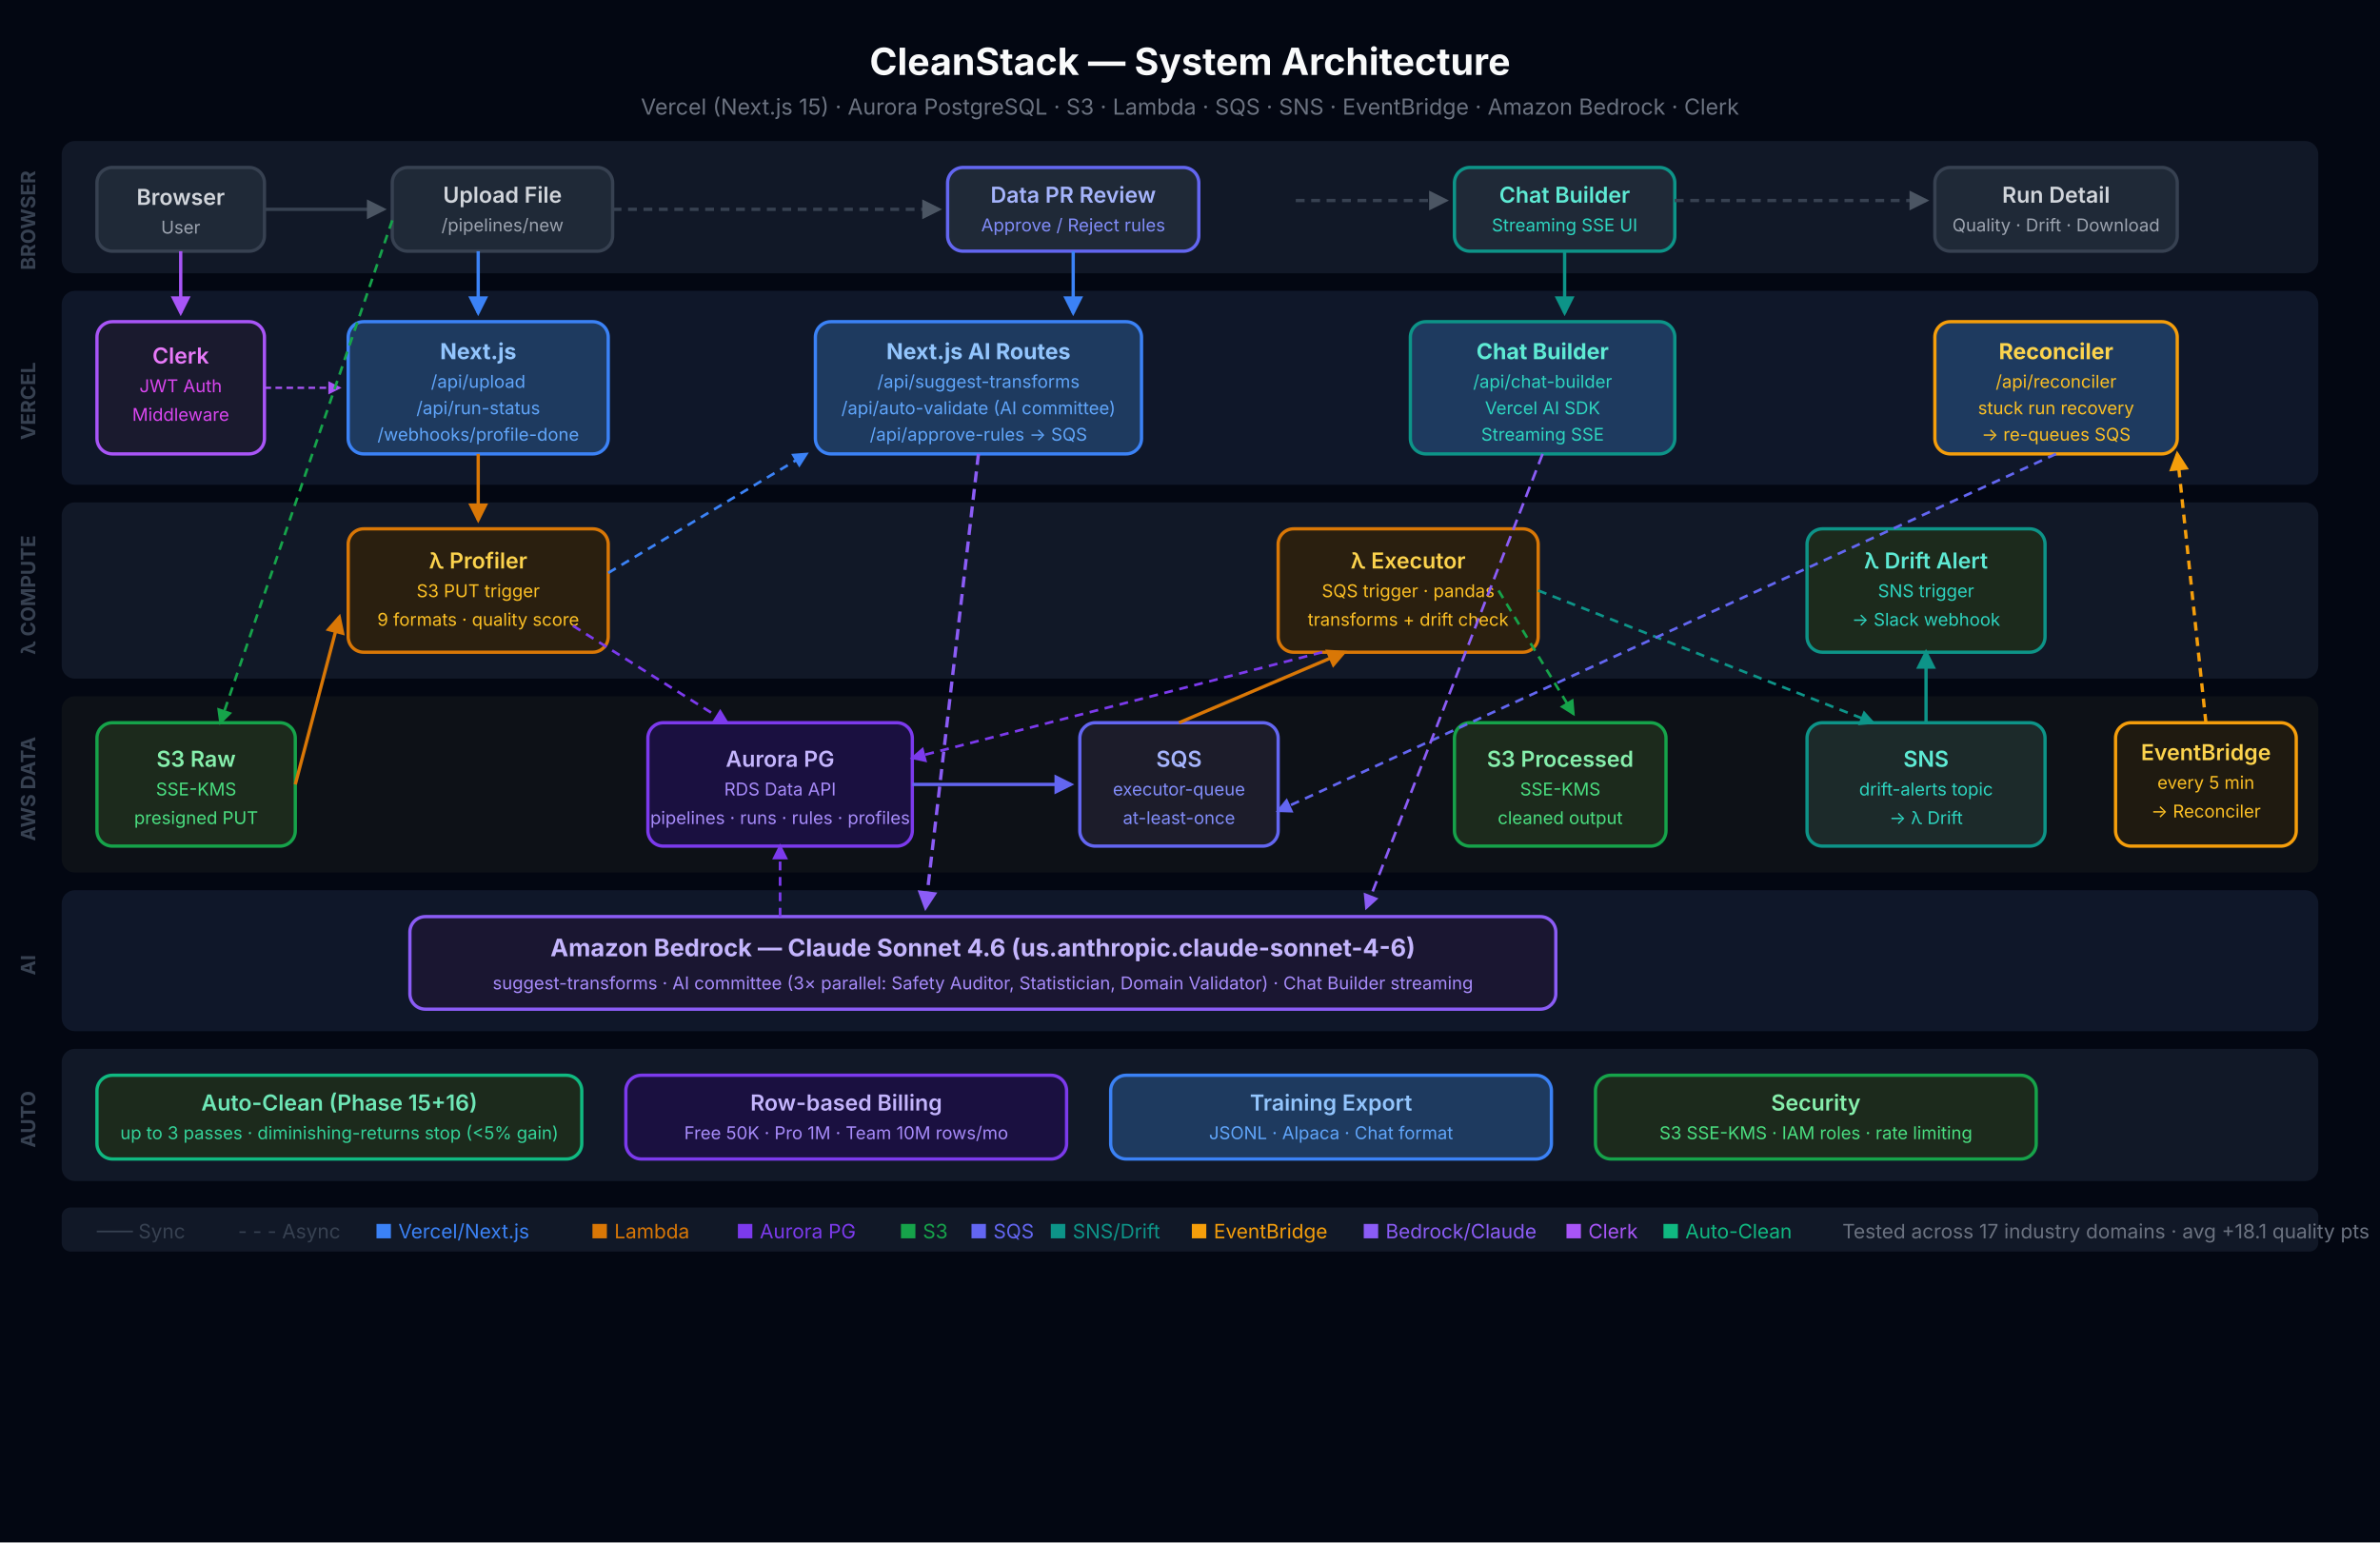
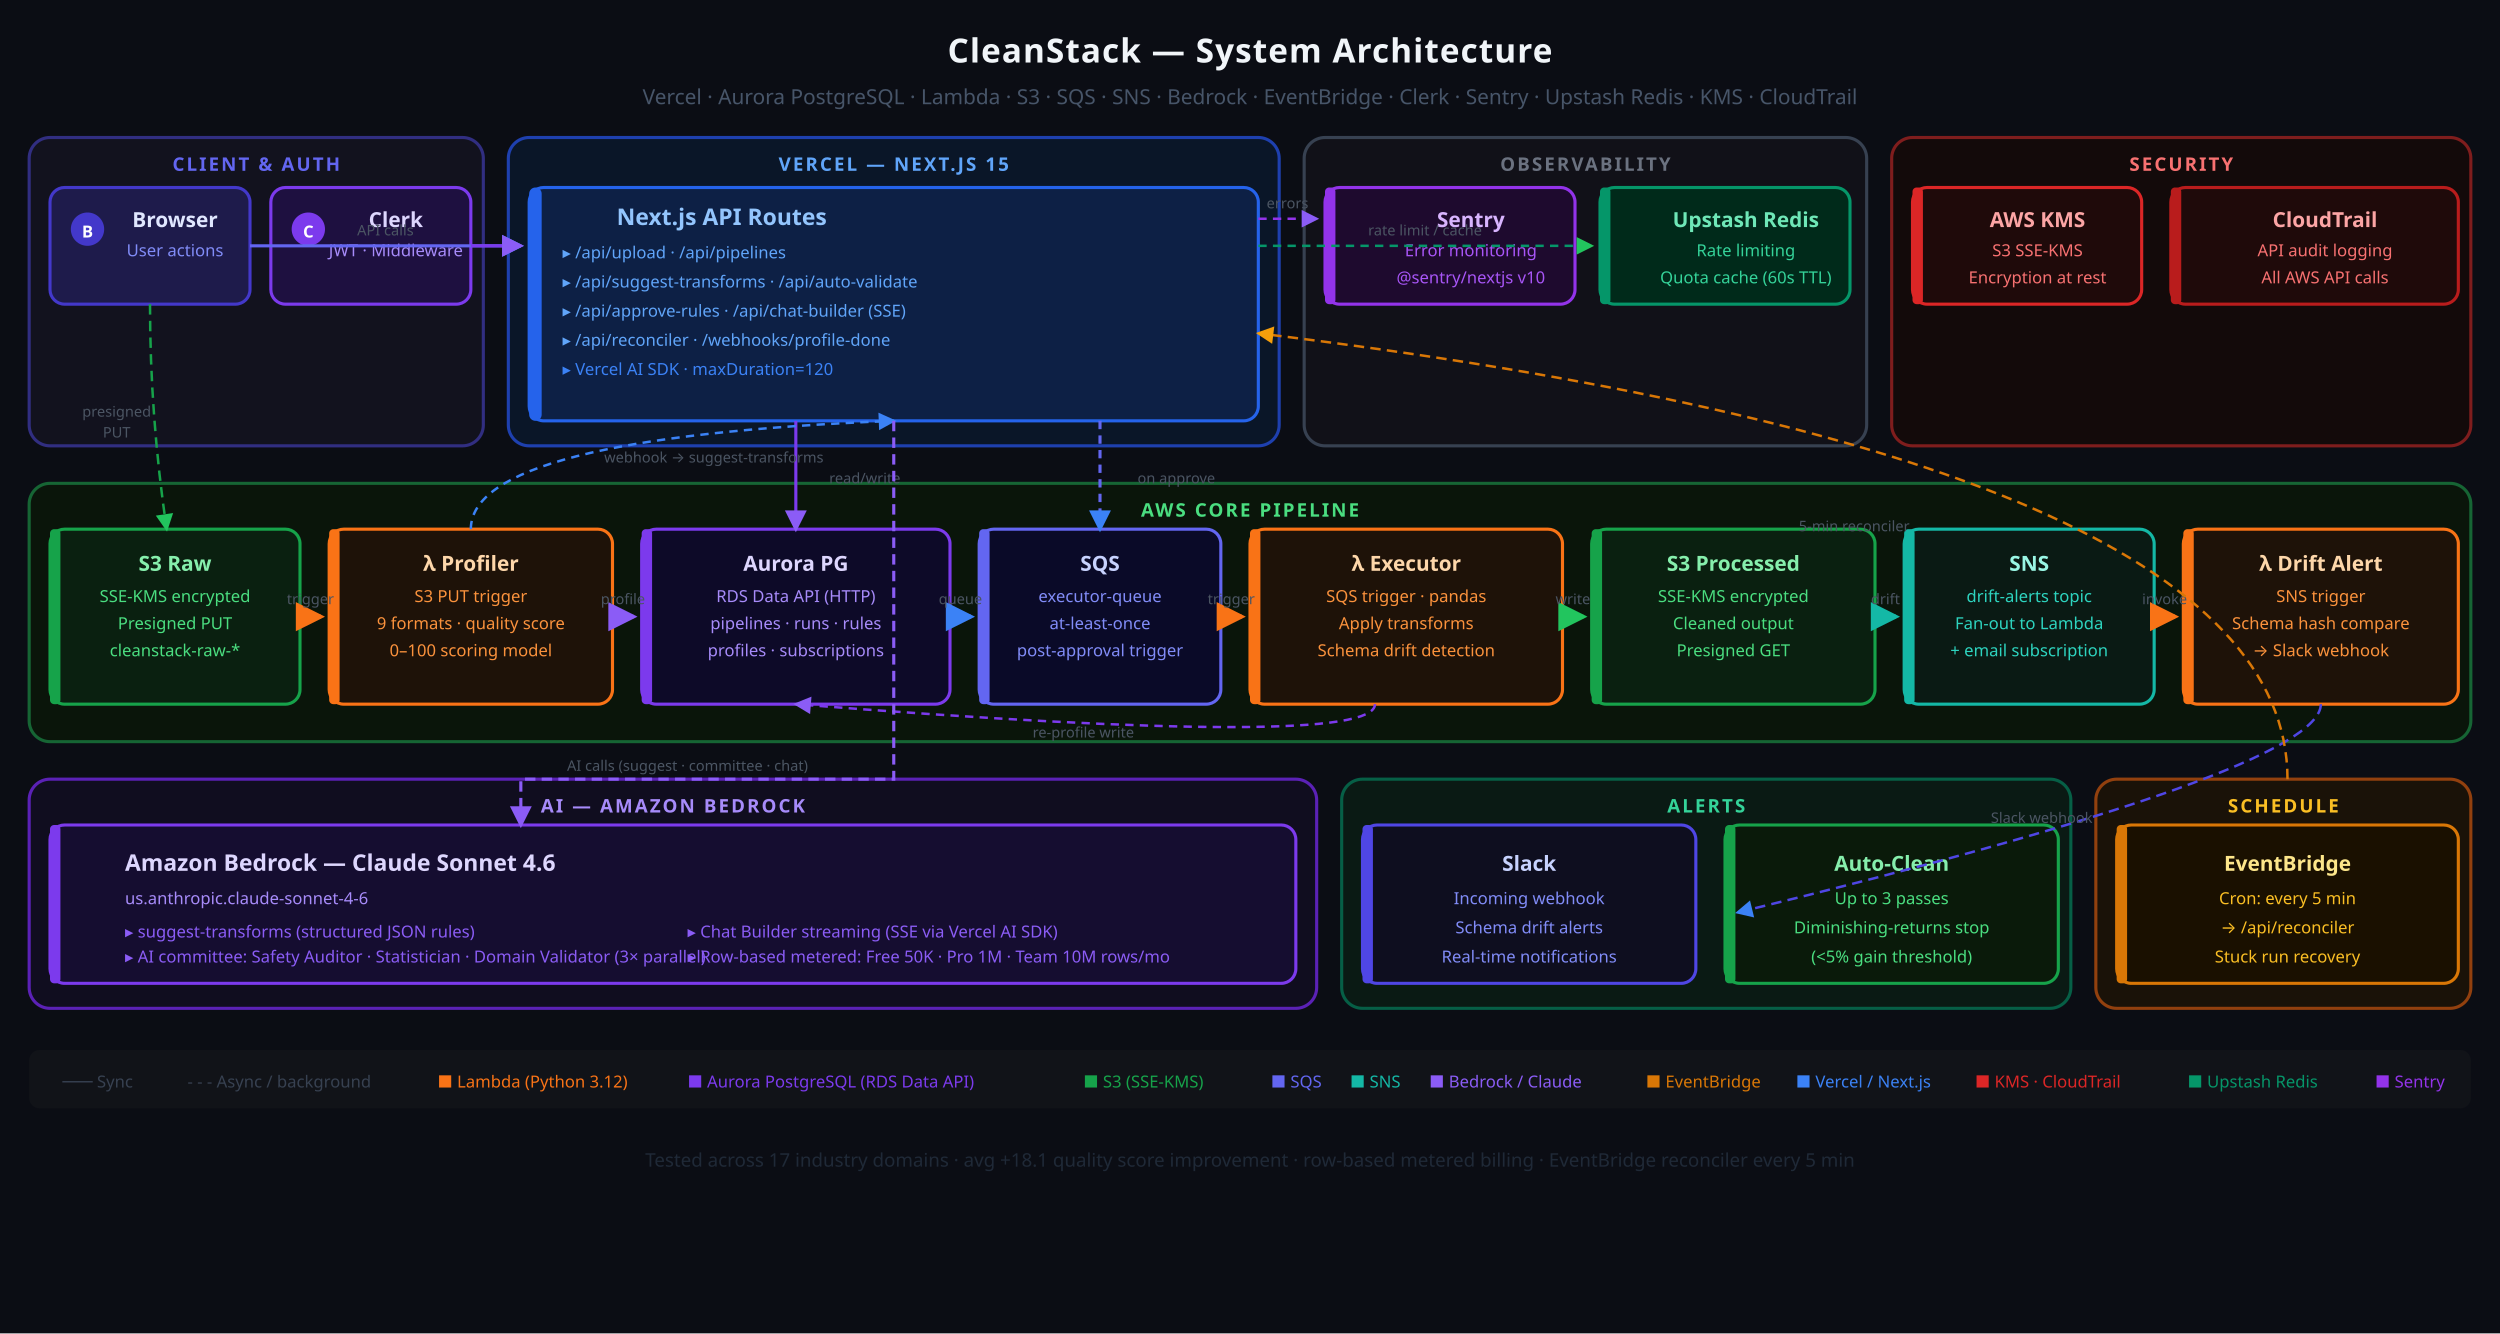
- <svg xmlns="http://www.w3.org/2000/svg" viewBox="0 0 1080 700" width="1080" height="700" font-family="system-ui, -apple-system, sans-serif">
-   <rect width="1080" height="700" fill="#030712" />
-   <text x="540" y="34" text-anchor="middle" fill="#f9fafb" font-size="17" font-weight="700">CleanStack — System Architecture</text>
-   <text x="540" y="52" text-anchor="middle" fill="#6b7280" font-size="10">Vercel (Next.js 15) · Aurora PostgreSQL · S3 · Lambda · SQS · SNS · EventBridge · Amazon Bedrock · Clerk</text>
-   <rect x="28" y="64" width="1024" height="60" fill="#111827" rx="6" />
-   <rect x="28" y="132" width="1024" height="88" fill="#0f1729" rx="6" />
-   <rect x="28" y="228" width="1024" height="80" fill="#111827" rx="6" />
-   <rect x="28" y="316" width="1024" height="80" fill="#0d1117" rx="6" />
-   <rect x="28" y="404" width="1024" height="64" fill="#0f1729" rx="6" />
-   <rect x="28" y="476" width="1024" height="60" fill="#111827" rx="6" />
-   <text x="16" y="100" text-anchor="middle" fill="#374151" font-size="9" font-weight="700" transform="rotate(-90,16,100)">BROWSER</text>
-   <text x="16" y="182" text-anchor="middle" fill="#374151" font-size="9" font-weight="700" transform="rotate(-90,16,182)">VERCEL</text>
-   <text x="16" y="270" text-anchor="middle" fill="#374151" font-size="9" font-weight="700" transform="rotate(-90,16,270)">λ COMPUTE</text>
-   <text x="16" y="358" text-anchor="middle" fill="#374151" font-size="9" font-weight="700" transform="rotate(-90,16,358)">AWS DATA</text>
-   <text x="16" y="438" text-anchor="middle" fill="#374151" font-size="9" font-weight="700" transform="rotate(-90,16,438)">AI</text>
-   <text x="16" y="508" text-anchor="middle" fill="#374151" font-size="9" font-weight="700" transform="rotate(-90,16,508)">AUTO</text>
-   <rect x="44" y="76" width="76" height="38" rx="7" fill="#1f2937" stroke="#374151" stroke-width="1.5" />
-   <text x="82" y="93" text-anchor="middle" fill="#d1d5db" font-size="10" font-weight="600">Browser</text>
-   <text x="82" y="106" text-anchor="middle" fill="#9ca3af" font-size="8">User</text>
-   <rect x="178" y="76" width="100" height="38" rx="7" fill="#1f2937" stroke="#374151" stroke-width="1.5" />
-   <text x="228" y="92" text-anchor="middle" fill="#d1d5db" font-size="10" font-weight="600">Upload File</text>
-   <text x="228" y="105" text-anchor="middle" fill="#9ca3af" font-size="8">/pipelines/new</text>
-   <rect x="430" y="76" width="114" height="38" rx="7" fill="#1f2937" stroke="#6366f1" stroke-width="1.5" />
-   <text x="487" y="92" text-anchor="middle" fill="#a5b4fc" font-size="10" font-weight="600">Data PR Review</text>
-   <text x="487" y="105" text-anchor="middle" fill="#818cf8" font-size="8">Approve / Reject rules</text>
-   <rect x="660" y="76" width="100" height="38" rx="7" fill="#1f2937" stroke="#0d9488" stroke-width="1.5" />
-   <text x="710" y="92" text-anchor="middle" fill="#5eead4" font-size="10" font-weight="600">Chat Builder</text>
-   <text x="710" y="105" text-anchor="middle" fill="#2dd4bf" font-size="8">Streaming SSE UI</text>
-   <rect x="878" y="76" width="110" height="38" rx="7" fill="#1f2937" stroke="#374151" stroke-width="1.5" />
-   <text x="933" y="92" text-anchor="middle" fill="#d1d5db" font-size="10" font-weight="600">Run Detail</text>
-   <text x="933" y="105" text-anchor="middle" fill="#9ca3af" font-size="8">Quality · Drift · Download</text>
-   <line x1="120" y1="95" x2="174" y2="95" stroke="#374151" stroke-width="1.5" marker-end="url(#ag)" />
-   <line x1="278" y1="95" x2="426" y2="95" stroke="#374151" stroke-width="1.5" stroke-dasharray="4,3" marker-end="url(#ag)" />
-   <line x1="588" y1="91" x2="656" y2="91" stroke="#374151" stroke-width="1.5" stroke-dasharray="4,3" marker-end="url(#ag)" />
-   <line x1="760" y1="91" x2="874" y2="91" stroke="#374151" stroke-width="1.5" stroke-dasharray="4,3" marker-end="url(#ag)" />
-   <rect x="44" y="146" width="76" height="60" rx="7" fill="#1a1a2e" stroke="#a855f7" stroke-width="1.5" />
-   <text x="82" y="165" text-anchor="middle" fill="#e879f9" font-size="10" font-weight="600">Clerk</text>
-   <text x="82" y="178" text-anchor="middle" fill="#d946ef" font-size="8">JWT Auth</text>
-   <text x="82" y="191" text-anchor="middle" fill="#d946ef" font-size="8">Middleware</text>
-   <rect x="158" y="146" width="118" height="60" rx="7" fill="#1e3a5f" stroke="#3b82f6" stroke-width="1.5" />
-   <text x="217" y="163" text-anchor="middle" fill="#93c5fd" font-size="10" font-weight="700">Next.js</text>
-   <text x="217" y="176" text-anchor="middle" fill="#60a5fa" font-size="8">/api/upload</text>
-   <text x="217" y="188" text-anchor="middle" fill="#60a5fa" font-size="8">/api/run-status</text>
-   <text x="217" y="200" text-anchor="middle" fill="#60a5fa" font-size="8">/webhooks/profile-done</text>
-   <rect x="370" y="146" width="148" height="60" rx="7" fill="#1e3a5f" stroke="#3b82f6" stroke-width="1.5" />
-   <text x="444" y="163" text-anchor="middle" fill="#93c5fd" font-size="10" font-weight="700">Next.js AI Routes</text>
-   <text x="444" y="176" text-anchor="middle" fill="#60a5fa" font-size="8">/api/suggest-transforms</text>
-   <text x="444" y="188" text-anchor="middle" fill="#60a5fa" font-size="8">/api/auto-validate (AI committee)</text>
-   <text x="444" y="200" text-anchor="middle" fill="#60a5fa" font-size="8">/api/approve-rules → SQS</text>
-   <rect x="640" y="146" width="120" height="60" rx="7" fill="#1e3a5f" stroke="#0d9488" stroke-width="1.5" />
-   <text x="700" y="163" text-anchor="middle" fill="#5eead4" font-size="10" font-weight="700">Chat Builder</text>
-   <text x="700" y="176" text-anchor="middle" fill="#2dd4bf" font-size="8">/api/chat-builder</text>
-   <text x="700" y="188" text-anchor="middle" fill="#2dd4bf" font-size="8">Vercel AI SDK</text>
-   <text x="700" y="200" text-anchor="middle" fill="#2dd4bf" font-size="8">Streaming SSE</text>
-   <rect x="878" y="146" width="110" height="60" rx="7" fill="#1e3a5f" stroke="#f59e0b" stroke-width="1.5" />
-   <text x="933" y="163" text-anchor="middle" fill="#fcd34d" font-size="10" font-weight="700">Reconciler</text>
-   <text x="933" y="176" text-anchor="middle" fill="#fbbf24" font-size="8">/api/reconciler</text>
-   <text x="933" y="188" text-anchor="middle" fill="#fbbf24" font-size="8">stuck run recovery</text>
-   <text x="933" y="200" text-anchor="middle" fill="#fbbf24" font-size="8">→ re-queues SQS</text>
-   <line x1="120" y1="176" x2="154" y2="176" stroke="#a855f7" stroke-width="1" stroke-dasharray="3,2" marker-end="url(#ap)" />
-   <line x1="82" y1="114" x2="82" y2="142" stroke="#a855f7" stroke-width="1.5" marker-end="url(#ap)" />
-   <line x1="217" y1="114" x2="217" y2="142" stroke="#3b82f6" stroke-width="1.5" marker-end="url(#ab)" />
-   <line x1="487" y1="114" x2="487" y2="142" stroke="#3b82f6" stroke-width="1.5" marker-end="url(#ab)" />
-   <line x1="710" y1="114" x2="710" y2="142" stroke="#0d9488" stroke-width="1.5" marker-end="url(#at)" />
-   <rect x="158" y="240" width="118" height="56" rx="7" fill="#2a1f0f" stroke="#d97706" stroke-width="1.5" />
-   <text x="217" y="258" text-anchor="middle" fill="#fcd34d" font-size="10" font-weight="600">λ Profiler</text>
-   <text x="217" y="271" text-anchor="middle" fill="#fbbf24" font-size="8">S3 PUT trigger</text>
-   <text x="217" y="284" text-anchor="middle" fill="#fbbf24" font-size="8">9 formats · quality score</text>
-   <rect x="580" y="240" width="118" height="56" rx="7" fill="#2a1f0f" stroke="#d97706" stroke-width="1.5" />
-   <text x="639" y="258" text-anchor="middle" fill="#fcd34d" font-size="10" font-weight="600">λ Executor</text>
-   <text x="639" y="271" text-anchor="middle" fill="#fbbf24" font-size="8">SQS trigger · pandas</text>
-   <text x="639" y="284" text-anchor="middle" fill="#fbbf24" font-size="8">transforms + drift check</text>
-   <rect x="820" y="240" width="108" height="56" rx="7" fill="#1c2a1c" stroke="#0d9488" stroke-width="1.5" />
-   <text x="874" y="258" text-anchor="middle" fill="#5eead4" font-size="10" font-weight="600">λ Drift Alert</text>
-   <text x="874" y="271" text-anchor="middle" fill="#2dd4bf" font-size="8">SNS trigger</text>
-   <text x="874" y="284" text-anchor="middle" fill="#2dd4bf" font-size="8">→ Slack webhook</text>
-   <line x1="217" y1="206" x2="217" y2="236" stroke="#d97706" stroke-width="1.5" marker-end="url(#ao)" />
-   <rect x="44" y="328" width="90" height="56" rx="7" fill="#1c2a1c" stroke="#16a34a" stroke-width="1.5" />
-   <text x="89" y="348" text-anchor="middle" fill="#86efac" font-size="10" font-weight="600">S3 Raw</text>
-   <text x="89" y="361" text-anchor="middle" fill="#4ade80" font-size="8">SSE-KMS</text>
-   <text x="89" y="374" text-anchor="middle" fill="#4ade80" font-size="8">presigned PUT</text>
-   <rect x="294" y="328" width="120" height="56" rx="7" fill="#1a1040" stroke="#7c3aed" stroke-width="1.5" />
-   <text x="354" y="348" text-anchor="middle" fill="#c4b5fd" font-size="10" font-weight="600">Aurora PG</text>
-   <text x="354" y="361" text-anchor="middle" fill="#a78bfa" font-size="8">RDS Data API</text>
-   <text x="354" y="374" text-anchor="middle" fill="#a78bfa" font-size="8">pipelines · runs · rules · profiles</text>
-   <rect x="490" y="328" width="90" height="56" rx="7" fill="#1c1c2a" stroke="#6366f1" stroke-width="1.5" />
-   <text x="535" y="348" text-anchor="middle" fill="#a5b4fc" font-size="10" font-weight="600">SQS</text>
-   <text x="535" y="361" text-anchor="middle" fill="#818cf8" font-size="8">executor-queue</text>
-   <text x="535" y="374" text-anchor="middle" fill="#818cf8" font-size="8">at-least-once</text>
-   <rect x="660" y="328" width="96" height="56" rx="7" fill="#1c2a1c" stroke="#16a34a" stroke-width="1.5" />
-   <text x="708" y="348" text-anchor="middle" fill="#86efac" font-size="10" font-weight="600">S3 Processed</text>
-   <text x="708" y="361" text-anchor="middle" fill="#4ade80" font-size="8">SSE-KMS</text>
-   <text x="708" y="374" text-anchor="middle" fill="#4ade80" font-size="8">cleaned output</text>
-   <rect x="820" y="328" width="108" height="56" rx="7" fill="#1c2a2a" stroke="#0d9488" stroke-width="1.5" />
-   <text x="874" y="348" text-anchor="middle" fill="#5eead4" font-size="10" font-weight="600">SNS</text>
-   <text x="874" y="361" text-anchor="middle" fill="#2dd4bf" font-size="8">drift-alerts topic</text>
-   <text x="874" y="374" text-anchor="middle" fill="#2dd4bf" font-size="8">→ λ Drift</text>
-   <rect x="960" y="328" width="82" height="56" rx="7" fill="#1f1a10" stroke="#f59e0b" stroke-width="1.5" />
-   <text x="1001" y="345" text-anchor="middle" fill="#fcd34d" font-size="10" font-weight="600">EventBridge</text>
-   <text x="1001" y="358" text-anchor="middle" fill="#fbbf24" font-size="8">every 5 min</text>
-   <text x="1001" y="371" text-anchor="middle" fill="#fbbf24" font-size="8">→ Reconciler</text>
-   <line x1="178" y1="100" x2="100" y2="328" stroke="#16a34a" stroke-width="1.2" stroke-dasharray="4,3" marker-end="url(#ag2)" />
-   <line x1="134" y1="356" x2="154" y2="280" stroke="#d97706" stroke-width="1.5" marker-end="url(#ao)" />
-   <line x1="260" y1="284" x2="330" y2="328" stroke="#7c3aed" stroke-width="1.2" stroke-dasharray="4,3" marker-end="url(#av)" />
-   <line x1="276" y1="260" x2="366" y2="206" stroke="#3b82f6" stroke-width="1.2" stroke-dasharray="4,3" marker-end="url(#ab)" />
-   <line x1="414" y1="356" x2="486" y2="356" stroke="#6366f1" stroke-width="1.5" marker-end="url(#ai)" />
-   <line x1="535" y1="328" x2="610" y2="296" stroke="#d97706" stroke-width="1.5" marker-end="url(#ao)" />
-   <line x1="680" y1="268" x2="714" y2="324" stroke="#16a34a" stroke-width="1.2" stroke-dasharray="4,3" marker-end="url(#ag2)" />
-   <line x1="600" y1="296" x2="414" y2="344" stroke="#7c3aed" stroke-width="1.2" stroke-dasharray="4,3" marker-end="url(#av)" />
-   <line x1="698" y1="268" x2="850" y2="328" stroke="#0d9488" stroke-width="1.2" stroke-dasharray="4,3" marker-end="url(#at)" />
-   <line x1="874" y1="328" x2="874" y2="296" stroke="#0d9488" stroke-width="1.5" marker-end="url(#at)" />
-   <line x1="1001" y1="328" x2="988" y2="206" stroke="#f59e0b" stroke-width="1.5" stroke-dasharray="4,3" marker-end="url(#af)" />
-   <line x1="933" y1="206" x2="580" y2="368" stroke="#6366f1" stroke-width="1.2" stroke-dasharray="4,3" marker-end="url(#ai)" />
-   <rect x="186" y="416" width="520" height="42" rx="7" fill="#1a1631" stroke="#8b5cf6" stroke-width="1.5" />
-   <text x="446" y="434" text-anchor="middle" fill="#c4b5fd" font-size="11" font-weight="700">Amazon Bedrock — Claude Sonnet 4.6 (us.anthropic.claude-sonnet-4-6)</text>
-   <text x="446" y="449" text-anchor="middle" fill="#a78bfa" font-size="8">suggest-transforms · AI committee (3× parallel: Safety Auditor, Statistician, Domain Validator) · Chat Builder streaming</text>
-   <line x1="444" y1="206" x2="420" y2="412" stroke="#8b5cf6" stroke-width="1.5" stroke-dasharray="5,3" marker-end="url(#apu)" />
-   <line x1="700" y1="206" x2="620" y2="412" stroke="#8b5cf6" stroke-width="1.2" stroke-dasharray="5,3" marker-end="url(#apu)" />
-   <line x1="354" y1="416" x2="354" y2="384" stroke="#7c3aed" stroke-width="1.2" stroke-dasharray="4,3" marker-end="url(#av)" />
-   <rect x="44" y="488" width="220" height="38" rx="7" fill="#1c2a1c" stroke="#10b981" stroke-width="1.5" />
-   <text x="154" y="504" text-anchor="middle" fill="#6ee7b7" font-size="10" font-weight="600">Auto-Clean (Phase 15+16)</text>
-   <text x="154" y="517" text-anchor="middle" fill="#34d399" font-size="8">up to 3 passes · diminishing-returns stop (&lt;5% gain)</text>
-   <rect x="284" y="488" width="200" height="38" rx="7" fill="#1a1040" stroke="#7c3aed" stroke-width="1.5" />
-   <text x="384" y="504" text-anchor="middle" fill="#c4b5fd" font-size="10" font-weight="600">Row-based Billing</text>
-   <text x="384" y="517" text-anchor="middle" fill="#a78bfa" font-size="8">Free 50K · Pro 1M · Team 10M rows/mo</text>
-   <rect x="504" y="488" width="200" height="38" rx="7" fill="#1e3a5f" stroke="#3b82f6" stroke-width="1.5" />
-   <text x="604" y="504" text-anchor="middle" fill="#93c5fd" font-size="10" font-weight="600">Training Export</text>
-   <text x="604" y="517" text-anchor="middle" fill="#60a5fa" font-size="8">JSONL · Alpaca · Chat format</text>
-   <rect x="724" y="488" width="200" height="38" rx="7" fill="#1c2a1c" stroke="#16a34a" stroke-width="1.5" />
-   <text x="824" y="504" text-anchor="middle" fill="#86efac" font-size="10" font-weight="600">Security</text>
-   <text x="824" y="517" text-anchor="middle" fill="#4ade80" font-size="8">S3 SSE-KMS · IAM roles · rate limiting</text>
-   <rect x="28" y="548" width="1024" height="20" rx="4" fill="#111827" />
-   <text x="44" y="562" fill="#374151" font-size="9">─── Sync</text>
-   <text x="108" y="562" fill="#374151" font-size="9">- - - Async</text>
-   <text x="170" y="562" fill="#3b82f6" font-size="9">■ Vercel/Next.js</text>
-   <text x="268" y="562" fill="#d97706" font-size="9">■ Lambda</text>
-   <text x="334" y="562" fill="#7c3aed" font-size="9">■ Aurora PG</text>
-   <text x="408" y="562" fill="#16a34a" font-size="9">■ S3</text>
-   <text x="440" y="562" fill="#6366f1" font-size="9">■ SQS</text>
-   <text x="476" y="562" fill="#0d9488" font-size="9">■ SNS/Drift</text>
-   <text x="540" y="562" fill="#f59e0b" font-size="9">■ EventBridge</text>
-   <text x="618" y="562" fill="#8b5cf6" font-size="9">■ Bedrock/Claude</text>
-   <text x="710" y="562" fill="#a855f7" font-size="9">■ Clerk</text>
-   <text x="754" y="562" fill="#10b981" font-size="9">■ Auto-Clean</text>
-   <text x="836" y="562" fill="#6b7280" font-size="9">Tested across 17 industry domains · avg +18.1 quality pts</text>
+ <svg xmlns="http://www.w3.org/2000/svg" viewBox="0 0 1200 640" width="1200" height="640" font-family="'Segoe UI', system-ui, -apple-system, sans-serif">
  <defs>
-     <marker id="ag" markerWidth="6" markerHeight="6" refX="5" refY="3" orient="auto">
-       <path d="M0,0 L0,6 L6,3 z" fill="#4b5563" />
-     </marker>
-     <marker id="ag2" markerWidth="6" markerHeight="6" refX="5" refY="3" orient="auto">
-       <path d="M0,0 L0,6 L6,3 z" fill="#16a34a" />
-     </marker>
-     <marker id="ab" markerWidth="6" markerHeight="6" refX="5" refY="3" orient="auto">
-       <path d="M0,0 L0,6 L6,3 z" fill="#3b82f6" />
-     </marker>
-     <marker id="ao" markerWidth="6" markerHeight="6" refX="5" refY="3" orient="auto">
-       <path d="M0,0 L0,6 L6,3 z" fill="#d97706" />
-     </marker>
-     <marker id="av" markerWidth="6" markerHeight="6" refX="5" refY="3" orient="auto">
-       <path d="M0,0 L0,6 L6,3 z" fill="#7c3aed" />
-     </marker>
-     <marker id="ai" markerWidth="6" markerHeight="6" refX="5" refY="3" orient="auto">
-       <path d="M0,0 L0,6 L6,3 z" fill="#6366f1" />
-     </marker>
-     <marker id="at" markerWidth="6" markerHeight="6" refX="5" refY="3" orient="auto">
-       <path d="M0,0 L0,6 L6,3 z" fill="#0d9488" />
-     </marker>
-     <marker id="apu" markerWidth="6" markerHeight="6" refX="5" refY="3" orient="auto">
-       <path d="M0,0 L0,6 L6,3 z" fill="#8b5cf6" />
-     </marker>
-     <marker id="ap" markerWidth="6" markerHeight="6" refX="5" refY="3" orient="auto">
-       <path d="M0,0 L0,6 L6,3 z" fill="#a855f7" />
-     </marker>
-     <marker id="af" markerWidth="6" markerHeight="6" refX="5" refY="3" orient="auto">
-       <path d="M0,0 L0,6 L6,3 z" fill="#f59e0b" />
+     <marker id="a-gray" markerWidth="7" markerHeight="7" refX="6" refY="3.5" orient="auto">
+       <path d="M0,0 L0,7 L7,3.5 z" fill="#4b5563" />
+     </marker>
+     <marker id="a-blue" markerWidth="7" markerHeight="7" refX="6" refY="3.5" orient="auto">
+       <path d="M0,0 L0,7 L7,3.5 z" fill="#3b82f6" />
+     </marker>
+     <marker id="a-orange" markerWidth="7" markerHeight="7" refX="6" refY="3.5" orient="auto">
+       <path d="M0,0 L0,7 L7,3.5 z" fill="#f97316" />
+     </marker>
+     <marker id="a-purple" markerWidth="7" markerHeight="7" refX="6" refY="3.5" orient="auto">
+       <path d="M0,0 L0,7 L7,3.5 z" fill="#8b5cf6" />
+     </marker>
+     <marker id="a-green" markerWidth="7" markerHeight="7" refX="6" refY="3.5" orient="auto">
+       <path d="M0,0 L0,7 L7,3.5 z" fill="#22c55e" />
+     </marker>
+     <marker id="a-teal" markerWidth="7" markerHeight="7" refX="6" refY="3.5" orient="auto">
+       <path d="M0,0 L0,7 L7,3.5 z" fill="#14b8a6" />
+     </marker>
+     <marker id="a-amber" markerWidth="7" markerHeight="7" refX="6" refY="3.5" orient="auto">
+       <path d="M0,0 L0,7 L7,3.5 z" fill="#f59e0b" />
+     </marker>
+     <marker id="a-pink" markerWidth="7" markerHeight="7" refX="6" refY="3.5" orient="auto">
+       <path d="M0,0 L0,7 L7,3.5 z" fill="#ec4899" />
    </marker>
  </defs>
+   <rect width="1200" height="640" fill="#0b0d14" />
+   <text x="600" y="30" text-anchor="middle" fill="#f1f5f9" font-size="16" font-weight="700" letter-spacing="0.5">CleanStack — System Architecture</text>
+   <text x="600" y="50" text-anchor="middle" fill="#475569" font-size="10">Vercel · Aurora PostgreSQL · Lambda · S3 · SQS · SNS · Bedrock · EventBridge · Clerk · Sentry · Upstash Redis · KMS · CloudTrail</text>
+   <rect x="14" y="66" width="218" height="148" rx="10" fill="#12121e" stroke="#312e81" stroke-width="1.5" />
+   <text x="123" y="82" text-anchor="middle" fill="#6366f1" font-size="9" font-weight="700" letter-spacing="1">CLIENT &amp; AUTH</text>
+   <rect x="244" y="66" width="370" height="148" rx="10" fill="#0a1628" stroke="#1e40af" stroke-width="1.5" />
+   <text x="429" y="82" text-anchor="middle" fill="#60a5fa" font-size="9" font-weight="700" letter-spacing="1">VERCEL — NEXT.JS 15</text>
+   <rect x="626" y="66" width="270" height="148" rx="10" fill="#111118" stroke="#374151" stroke-width="1.5" />
+   <text x="761" y="82" text-anchor="middle" fill="#6b7280" font-size="9" font-weight="700" letter-spacing="1">OBSERVABILITY</text>
+   <rect x="908" y="66" width="278" height="148" rx="10" fill="#130a0a" stroke="#7f1d1d" stroke-width="1.5" />
+   <text x="1047" y="82" text-anchor="middle" fill="#f87171" font-size="9" font-weight="700" letter-spacing="1">SECURITY</text>
+   <rect x="14" y="232" width="1172" height="124" rx="10" fill="#0a150a" stroke="#166534" stroke-width="1.5" />
+   <text x="600" y="248" text-anchor="middle" fill="#4ade80" font-size="9" font-weight="700" letter-spacing="1">AWS CORE PIPELINE</text>
+   <rect x="14" y="374" width="618" height="110" rx="10" fill="#100d1f" stroke="#5b21b6" stroke-width="1.5" />
+   <text x="323" y="390" text-anchor="middle" fill="#a78bfa" font-size="9" font-weight="700" letter-spacing="1">AI — AMAZON BEDROCK</text>
+   <rect x="644" y="374" width="350" height="110" rx="10" fill="#0a1a14" stroke="#065f46" stroke-width="1.5" />
+   <text x="819" y="390" text-anchor="middle" fill="#34d399" font-size="9" font-weight="700" letter-spacing="1">ALERTS</text>
+   <rect x="1006" y="374" width="180" height="110" rx="10" fill="#1a1208" stroke="#92400e" stroke-width="1.5" />
+   <text x="1096" y="390" text-anchor="middle" fill="#fbbf24" font-size="9" font-weight="700" letter-spacing="1">SCHEDULE</text>
+   <rect x="24" y="90" width="96" height="56" rx="7" fill="#1e1b4b" stroke="#4338ca" stroke-width="1.5" />
+   <circle cx="42" cy="110" r="8" fill="#4338ca" />
+   <text x="42" y="114" text-anchor="middle" fill="#fff" font-size="8" font-weight="700">B</text>
+   <text x="84" y="109" text-anchor="middle" fill="#e0e7ff" font-size="10" font-weight="600">Browser</text>
+   <text x="84" y="123" text-anchor="middle" fill="#818cf8" font-size="8">User actions</text>
+   <rect x="130" y="90" width="96" height="56" rx="7" fill="#1e1040" stroke="#7c3aed" stroke-width="1.5" />
+   <circle cx="148" cy="110" r="8" fill="#7c3aed" />
+   <text x="148" y="114" text-anchor="middle" fill="#fff" font-size="8" font-weight="700">C</text>
+   <text x="190" y="109" text-anchor="middle" fill="#ddd6fe" font-size="10" font-weight="600">Clerk</text>
+   <text x="190" y="123" text-anchor="middle" fill="#a78bfa" font-size="8">JWT · Middleware</text>
+   <rect x="254" y="90" width="350" height="112" rx="7" fill="#0d2045" stroke="#2563eb" stroke-width="1.5" />
+   <rect x="254" y="90" width="6" height="112" rx="3" fill="#2563eb" />
+   <text x="296" y="108" fill="#93c5fd" font-size="11" font-weight="700">Next.js API Routes</text>
+   <text x="270" y="124" fill="#60a5fa" font-size="8">▸ /api/upload  · /api/pipelines</text>
+   <text x="270" y="138" fill="#60a5fa" font-size="8">▸ /api/suggest-transforms  · /api/auto-validate</text>
+   <text x="270" y="152" fill="#60a5fa" font-size="8">▸ /api/approve-rules  · /api/chat-builder (SSE)</text>
+   <text x="270" y="166" fill="#60a5fa" font-size="8">▸ /api/reconciler  · /webhooks/profile-done</text>
+   <text x="270" y="180" fill="#3b82f6" font-size="8">▸ Vercel AI SDK · maxDuration=120</text>
+   <rect x="636" y="90" width="120" height="56" rx="7" fill="#1e0a2e" stroke="#9333ea" stroke-width="1.5" />
+   <rect x="636" y="90" width="5" height="56" rx="2" fill="#9333ea" />
+   <text x="706" y="109" text-anchor="middle" fill="#d8b4fe" font-size="10" font-weight="600">Sentry</text>
+   <text x="706" y="123" text-anchor="middle" fill="#a855f7" font-size="8">Error monitoring</text>
+   <text x="706" y="136" text-anchor="middle" fill="#a855f7" font-size="8">@sentry/nextjs v10</text>
+   <rect x="768" y="90" width="120" height="56" rx="7" fill="#002a1a" stroke="#059669" stroke-width="1.5" />
+   <rect x="768" y="90" width="5" height="56" rx="2" fill="#059669" />
+   <text x="838" y="109" text-anchor="middle" fill="#6ee7b7" font-size="10" font-weight="600">Upstash Redis</text>
+   <text x="838" y="123" text-anchor="middle" fill="#34d399" font-size="8">Rate limiting</text>
+   <text x="838" y="136" text-anchor="middle" fill="#34d399" font-size="8">Quota cache (60s TTL)</text>
+   <rect x="918" y="90" width="110" height="56" rx="7" fill="#1f0a0a" stroke="#dc2626" stroke-width="1.5" />
+   <rect x="918" y="90" width="5" height="56" rx="2" fill="#dc2626" />
+   <text x="978" y="109" text-anchor="middle" fill="#fca5a5" font-size="10" font-weight="600">AWS KMS</text>
+   <text x="978" y="123" text-anchor="middle" fill="#f87171" font-size="8">S3 SSE-KMS</text>
+   <text x="978" y="136" text-anchor="middle" fill="#f87171" font-size="8">Encryption at rest</text>
+   <rect x="1042" y="90" width="138" height="56" rx="7" fill="#1f0a0a" stroke="#b91c1c" stroke-width="1.5" />
+   <rect x="1042" y="90" width="5" height="56" rx="2" fill="#b91c1c" />
+   <text x="1116" y="109" text-anchor="middle" fill="#fca5a5" font-size="10" font-weight="600">CloudTrail</text>
+   <text x="1116" y="123" text-anchor="middle" fill="#f87171" font-size="8">API audit logging</text>
+   <text x="1116" y="136" text-anchor="middle" fill="#f87171" font-size="8">All AWS API calls</text>
+   <rect x="24" y="254" width="120" height="84" rx="7" fill="#0a2010" stroke="#16a34a" stroke-width="1.5" />
+   <rect x="24" y="254" width="5" height="84" rx="2" fill="#16a34a" />
+   <text x="84" y="274" text-anchor="middle" fill="#86efac" font-size="10" font-weight="700">S3 Raw</text>
+   <text x="84" y="289" text-anchor="middle" fill="#4ade80" font-size="8">SSE-KMS encrypted</text>
+   <text x="84" y="302" text-anchor="middle" fill="#4ade80" font-size="8">Presigned PUT</text>
+   <text x="84" y="315" text-anchor="middle" fill="#4ade80" font-size="8">cleanstack-raw-*</text>
+   <rect x="158" y="254" width="136" height="84" rx="7" fill="#1e1208" stroke="#f97316" stroke-width="1.5" />
+   <rect x="158" y="254" width="5" height="84" rx="2" fill="#f97316" />
+   <text x="226" y="274" text-anchor="middle" fill="#fed7aa" font-size="10" font-weight="700">λ Profiler</text>
+   <text x="226" y="289" text-anchor="middle" fill="#fb923c" font-size="8">S3 PUT trigger</text>
+   <text x="226" y="302" text-anchor="middle" fill="#fb923c" font-size="8">9 formats · quality score</text>
+   <text x="226" y="315" text-anchor="middle" fill="#fb923c" font-size="8">0–100 scoring model</text>
+   <rect x="308" y="254" width="148" height="84" rx="7" fill="#0d0a28" stroke="#7c3aed" stroke-width="1.5" />
+   <rect x="308" y="254" width="5" height="84" rx="2" fill="#7c3aed" />
+   <text x="382" y="274" text-anchor="middle" fill="#ddd6fe" font-size="10" font-weight="700">Aurora PG</text>
+   <text x="382" y="289" text-anchor="middle" fill="#a78bfa" font-size="8">RDS Data API (HTTP)</text>
+   <text x="382" y="302" text-anchor="middle" fill="#a78bfa" font-size="8">pipelines · runs · rules</text>
+   <text x="382" y="315" text-anchor="middle" fill="#a78bfa" font-size="8">profiles · subscriptions</text>
+   <rect x="470" y="254" width="116" height="84" rx="7" fill="#0a0a28" stroke="#6366f1" stroke-width="1.5" />
+   <rect x="470" y="254" width="5" height="84" rx="2" fill="#6366f1" />
+   <text x="528" y="274" text-anchor="middle" fill="#c7d2fe" font-size="10" font-weight="700">SQS</text>
+   <text x="528" y="289" text-anchor="middle" fill="#818cf8" font-size="8">executor-queue</text>
+   <text x="528" y="302" text-anchor="middle" fill="#818cf8" font-size="8">at-least-once</text>
+   <text x="528" y="315" text-anchor="middle" fill="#818cf8" font-size="8">post-approval trigger</text>
+   <rect x="600" y="254" width="150" height="84" rx="7" fill="#1e1208" stroke="#f97316" stroke-width="1.5" />
+   <rect x="600" y="254" width="5" height="84" rx="2" fill="#f97316" />
+   <text x="675" y="274" text-anchor="middle" fill="#fed7aa" font-size="10" font-weight="700">λ Executor</text>
+   <text x="675" y="289" text-anchor="middle" fill="#fb923c" font-size="8">SQS trigger · pandas</text>
+   <text x="675" y="302" text-anchor="middle" fill="#fb923c" font-size="8">Apply transforms</text>
+   <text x="675" y="315" text-anchor="middle" fill="#fb923c" font-size="8">Schema drift detection</text>
+   <rect x="764" y="254" width="136" height="84" rx="7" fill="#0a2010" stroke="#16a34a" stroke-width="1.5" />
+   <rect x="764" y="254" width="5" height="84" rx="2" fill="#16a34a" />
+   <text x="832" y="274" text-anchor="middle" fill="#86efac" font-size="10" font-weight="700">S3 Processed</text>
+   <text x="832" y="289" text-anchor="middle" fill="#4ade80" font-size="8">SSE-KMS encrypted</text>
+   <text x="832" y="302" text-anchor="middle" fill="#4ade80" font-size="8">Cleaned output</text>
+   <text x="832" y="315" text-anchor="middle" fill="#4ade80" font-size="8">Presigned GET</text>
+   <rect x="914" y="254" width="120" height="84" rx="7" fill="#0a1a14" stroke="#14b8a6" stroke-width="1.5" />
+   <rect x="914" y="254" width="5" height="84" rx="2" fill="#14b8a6" />
+   <text x="974" y="274" text-anchor="middle" fill="#99f6e4" font-size="10" font-weight="700">SNS</text>
+   <text x="974" y="289" text-anchor="middle" fill="#2dd4bf" font-size="8">drift-alerts topic</text>
+   <text x="974" y="302" text-anchor="middle" fill="#2dd4bf" font-size="8">Fan-out to Lambda</text>
+   <text x="974" y="315" text-anchor="middle" fill="#2dd4bf" font-size="8">+ email subscription</text>
+   <rect x="1048" y="254" width="132" height="84" rx="7" fill="#1e1208" stroke="#f97316" stroke-width="1.5" />
+   <rect x="1048" y="254" width="5" height="84" rx="2" fill="#f97316" />
+   <text x="1114" y="274" text-anchor="middle" fill="#fed7aa" font-size="10" font-weight="700">λ Drift Alert</text>
+   <text x="1114" y="289" text-anchor="middle" fill="#fb923c" font-size="8">SNS trigger</text>
+   <text x="1114" y="302" text-anchor="middle" fill="#fb923c" font-size="8">Schema hash compare</text>
+   <text x="1114" y="315" text-anchor="middle" fill="#fb923c" font-size="8">→ Slack webhook</text>
+   <rect x="24" y="396" width="598" height="76" rx="7" fill="#150d30" stroke="#7c3aed" stroke-width="1.5" />
+   <rect x="24" y="396" width="5" height="76" rx="2" fill="#7c3aed" />
+   <text x="60" y="418" fill="#ddd6fe" font-size="11" font-weight="700">Amazon Bedrock — Claude Sonnet 4.6</text>
+   <text x="60" y="434" fill="#a78bfa" font-size="8">us.anthropic.claude-sonnet-4-6</text>
+   <text x="60" y="450" fill="#8b5cf6" font-size="8">▸ suggest-transforms (structured JSON rules)</text>
+   <text x="60" y="462" fill="#8b5cf6" font-size="8">▸ AI committee: Safety Auditor · Statistician · Domain Validator (3× parallel)</text>
+   <text x="330" y="450" fill="#8b5cf6" font-size="8">▸ Chat Builder streaming (SSE via Vercel AI SDK)</text>
+   <text x="330" y="462" fill="#8b5cf6" font-size="8">▸ Row-based metered: Free 50K · Pro 1M · Team 10M rows/mo</text>
+   <rect x="654" y="396" width="160" height="76" rx="7" fill="#0e0e1f" stroke="#4f46e5" stroke-width="1.5" />
+   <rect x="654" y="396" width="5" height="76" rx="2" fill="#4f46e5" />
+   <text x="734" y="418" text-anchor="middle" fill="#c7d2fe" font-size="10" font-weight="700">Slack</text>
+   <text x="734" y="434" text-anchor="middle" fill="#818cf8" font-size="8">Incoming webhook</text>
+   <text x="734" y="448" text-anchor="middle" fill="#818cf8" font-size="8">Schema drift alerts</text>
+   <text x="734" y="462" text-anchor="middle" fill="#818cf8" font-size="8">Real-time notifications</text>
+   <rect x="828" y="396" width="160" height="76" rx="7" fill="#0a1a0a" stroke="#16a34a" stroke-width="1.5" />
+   <rect x="828" y="396" width="5" height="76" rx="2" fill="#16a34a" />
+   <text x="908" y="418" text-anchor="middle" fill="#86efac" font-size="10" font-weight="700">Auto-Clean</text>
+   <text x="908" y="434" text-anchor="middle" fill="#4ade80" font-size="8">Up to 3 passes</text>
+   <text x="908" y="448" text-anchor="middle" fill="#4ade80" font-size="8">Diminishing-returns stop</text>
+   <text x="908" y="462" text-anchor="middle" fill="#4ade80" font-size="8">(&lt;5% gain threshold)</text>
+   <rect x="1016" y="396" width="164" height="76" rx="7" fill="#1a1000" stroke="#d97706" stroke-width="1.5" />
+   <rect x="1016" y="396" width="5" height="76" rx="2" fill="#d97706" />
+   <text x="1098" y="418" text-anchor="middle" fill="#fde68a" font-size="10" font-weight="700">EventBridge</text>
+   <text x="1098" y="434" text-anchor="middle" fill="#fbbf24" font-size="8">Cron: every 5 min</text>
+   <text x="1098" y="448" text-anchor="middle" fill="#fbbf24" font-size="8">→ /api/reconciler</text>
+   <text x="1098" y="462" text-anchor="middle" fill="#fbbf24" font-size="8">Stuck run recovery</text>
+   <line x1="120" y1="118" x2="250" y2="118" stroke="#6366f1" stroke-width="1.5" marker-end="url(#a-blue)" />
+   <text x="185" y="113" text-anchor="middle" fill="#4b5563" font-size="7">API calls</text>
+   <line x1="226" y1="118" x2="250" y2="118" stroke="#7c3aed" stroke-width="1.5" marker-end="url(#a-purple)" />
+   <line x1="604" y1="118" x2="764" y2="118" stroke="#059669" stroke-width="1.2" stroke-dasharray="4,3" marker-end="url(#a-green)" />
+   <text x="684" y="113" text-anchor="middle" fill="#4b5563" font-size="7">rate limit / cache</text>
+   <line x1="604" y1="105" x2="632" y2="105" stroke="#9333ea" stroke-width="1.2" stroke-dasharray="4,3" marker-end="url(#a-purple)" />
+   <text x="618" y="100" text-anchor="middle" fill="#4b5563" font-size="7">errors</text>
+   <path d="M 72 146 Q 72 200 80 254" stroke="#16a34a" stroke-width="1.2" stroke-dasharray="5,3" fill="none" marker-end="url(#a-green)" />
+   <text x="56" y="200" fill="#4b5563" font-size="7" text-anchor="middle">presigned</text>
+   <text x="56" y="210" fill="#4b5563" font-size="7" text-anchor="middle">PUT</text>
+   <path d="M 382 202 L 382 254" stroke="#7c3aed" stroke-width="1.5" fill="none" marker-end="url(#a-purple)" />
+   <text x="398" y="232" fill="#4b5563" font-size="7">read/write</text>
+   <path d="M 528 202 L 528 254" stroke="#6366f1" stroke-width="1.5" stroke-dasharray="4,3" fill="none" marker-end="url(#a-blue)" />
+   <text x="546" y="232" fill="#4b5563" font-size="7">on approve</text>
+   <line x1="144" y1="296" x2="154" y2="296" stroke="#f97316" stroke-width="2" marker-end="url(#a-orange)" />
+   <text x="149" y="290" text-anchor="middle" fill="#4b5563" font-size="7">trigger</text>
+   <line x1="294" y1="296" x2="304" y2="296" stroke="#7c3aed" stroke-width="2" marker-end="url(#a-purple)" />
+   <text x="299" y="290" text-anchor="middle" fill="#4b5563" font-size="7">profile</text>
+   <line x1="456" y1="296" x2="466" y2="296" stroke="#6366f1" stroke-width="2" marker-end="url(#a-blue)" />
+   <text x="461" y="290" text-anchor="middle" fill="#4b5563" font-size="7">queue</text>
+   <line x1="586" y1="296" x2="596" y2="296" stroke="#f97316" stroke-width="2" marker-end="url(#a-orange)" />
+   <text x="591" y="290" text-anchor="middle" fill="#4b5563" font-size="7">trigger</text>
+   <line x1="750" y1="296" x2="760" y2="296" stroke="#16a34a" stroke-width="2" marker-end="url(#a-green)" />
+   <text x="755" y="290" text-anchor="middle" fill="#4b5563" font-size="7">write</text>
+   <line x1="900" y1="296" x2="910" y2="296" stroke="#14b8a6" stroke-width="2" marker-end="url(#a-teal)" />
+   <text x="905" y="290" text-anchor="middle" fill="#4b5563" font-size="7">drift</text>
+   <line x1="1034" y1="296" x2="1044" y2="296" stroke="#f97316" stroke-width="2" marker-end="url(#a-orange)" />
+   <text x="1039" y="290" text-anchor="middle" fill="#4b5563" font-size="7">invoke</text>
+   <path d="M 226 254 Q 226 210 429 202" stroke="#3b82f6" stroke-width="1.2" stroke-dasharray="4,3" fill="none" marker-end="url(#a-blue)" />
+   <text x="290" y="222" fill="#4b5563" font-size="7">webhook → suggest-transforms</text>
+   <path d="M 660 338 Q 660 360 382 338" stroke="#7c3aed" stroke-width="1.2" stroke-dasharray="4,3" fill="none" marker-end="url(#a-purple)" />
+   <text x="520" y="354" text-anchor="middle" fill="#4b5563" font-size="7">re-profile write</text>
+   <path d="M 429 202 L 429 374 L 250 374 L 250 396" stroke="#8b5cf6" stroke-width="1.5" stroke-dasharray="5,3" fill="none" marker-end="url(#a-purple)" />
+   <text x="330" y="370" text-anchor="middle" fill="#4b5563" font-size="7">AI calls (suggest · committee · chat)</text>
+   <path d="M 1114 338 Q 1114 370 834 438" stroke="#4f46e5" stroke-width="1.2" stroke-dasharray="5,3" fill="none" marker-end="url(#a-blue)" />
+   <text x="980" y="395" text-anchor="middle" fill="#4b5563" font-size="7">Slack webhook</text>
+   <path d="M 1098 374 Q 1098 220 604 160" stroke="#d97706" stroke-width="1.2" stroke-dasharray="5,3" fill="none" marker-end="url(#a-amber)" />
+   <text x="890" y="255" text-anchor="middle" fill="#4b5563" font-size="7">5-min reconciler</text>
+   <rect x="14" y="504" width="1172" height="28" rx="5" fill="#111318" />
+   <text x="30" y="522" fill="#374151" font-size="8">─── Sync</text>
+   <text x="90" y="522" fill="#374151" font-size="8">- - - Async / background</text>
+   <text x="210" y="522" fill="#f97316" font-size="8">■ Lambda (Python 3.12)</text>
+   <text x="330" y="522" fill="#7c3aed" font-size="8">■ Aurora PostgreSQL (RDS Data API)</text>
+   <text x="520" y="522" fill="#16a34a" font-size="8">■ S3 (SSE-KMS)</text>
+   <text x="610" y="522" fill="#6366f1" font-size="8">■ SQS</text>
+   <text x="648" y="522" fill="#14b8a6" font-size="8">■ SNS</text>
+   <text x="686" y="522" fill="#8b5cf6" font-size="8">■ Bedrock / Claude</text>
+   <text x="790" y="522" fill="#d97706" font-size="8">■ EventBridge</text>
+   <text x="862" y="522" fill="#3b82f6" font-size="8">■ Vercel / Next.js</text>
+   <text x="948" y="522" fill="#dc2626" font-size="8">■ KMS · CloudTrail</text>
+   <text x="1050" y="522" fill="#059669" font-size="8">■ Upstash Redis</text>
+   <text x="1140" y="522" fill="#9333ea" font-size="8">■ Sentry</text>
+   <text x="600" y="560" text-anchor="middle" fill="#1f2937" font-size="9">Tested across 17 industry domains · avg +18.1 quality score improvement · row-based metered billing · EventBridge reconciler every 5 min</text>
</svg>
